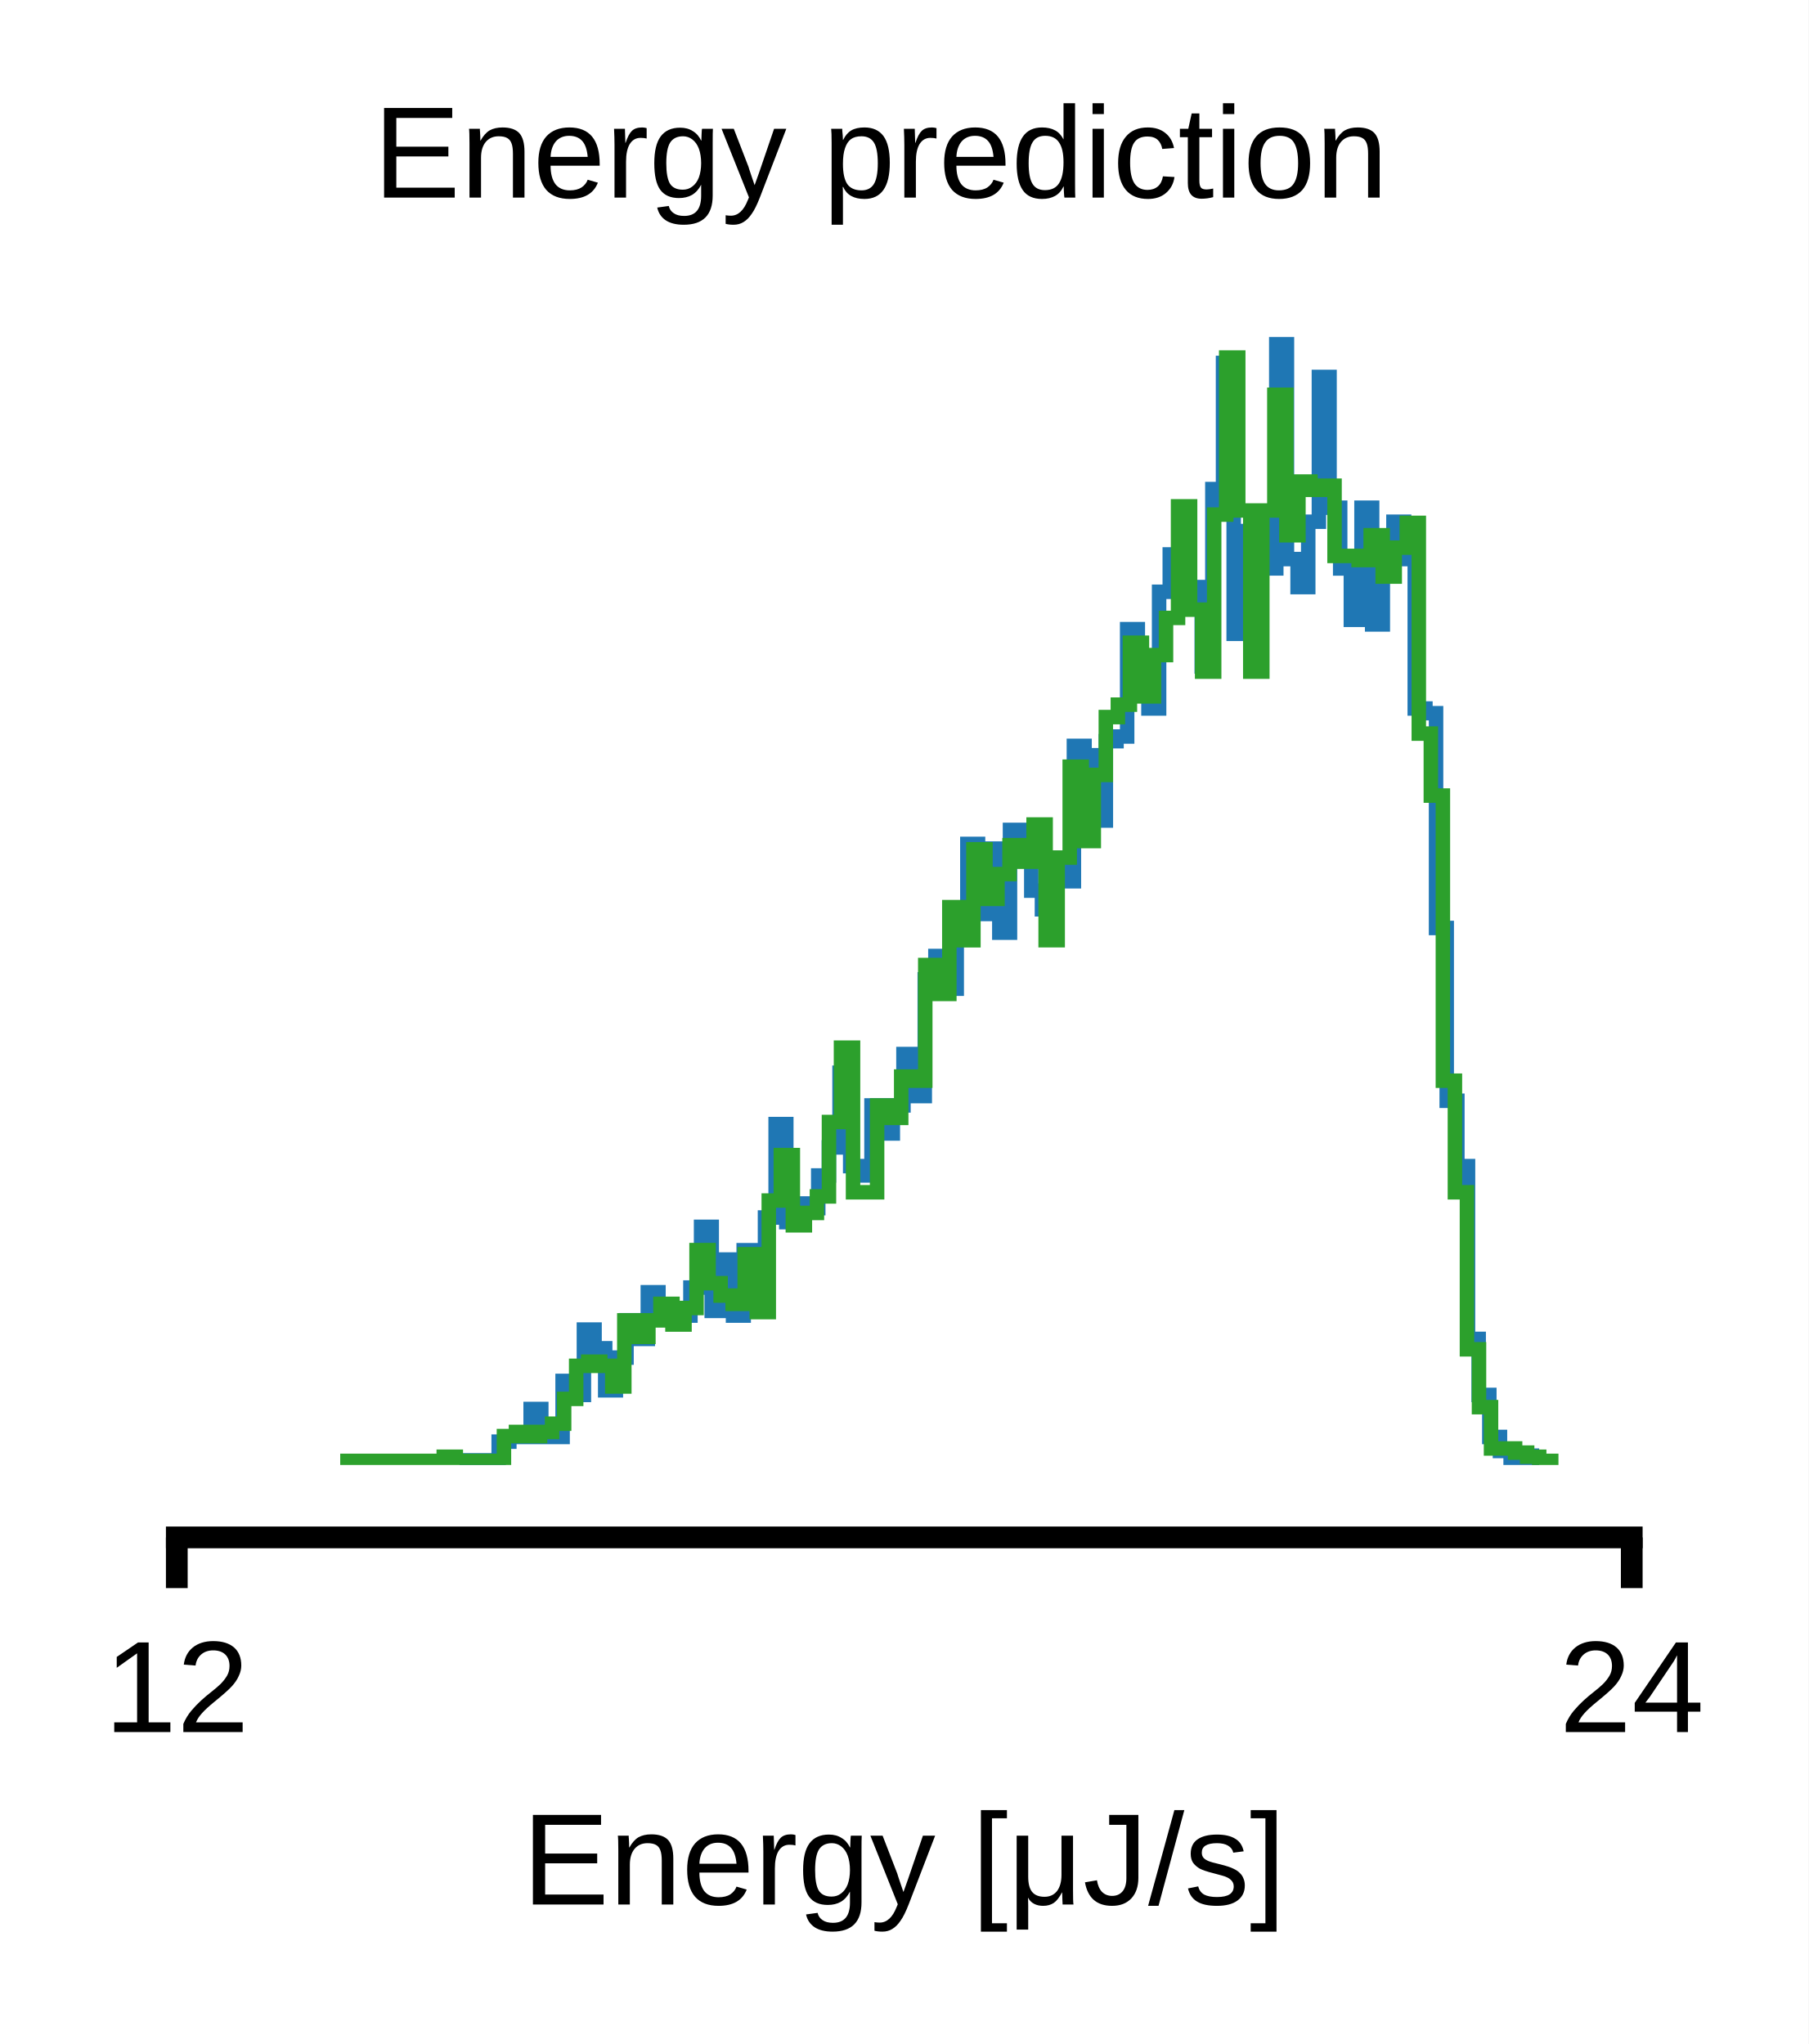
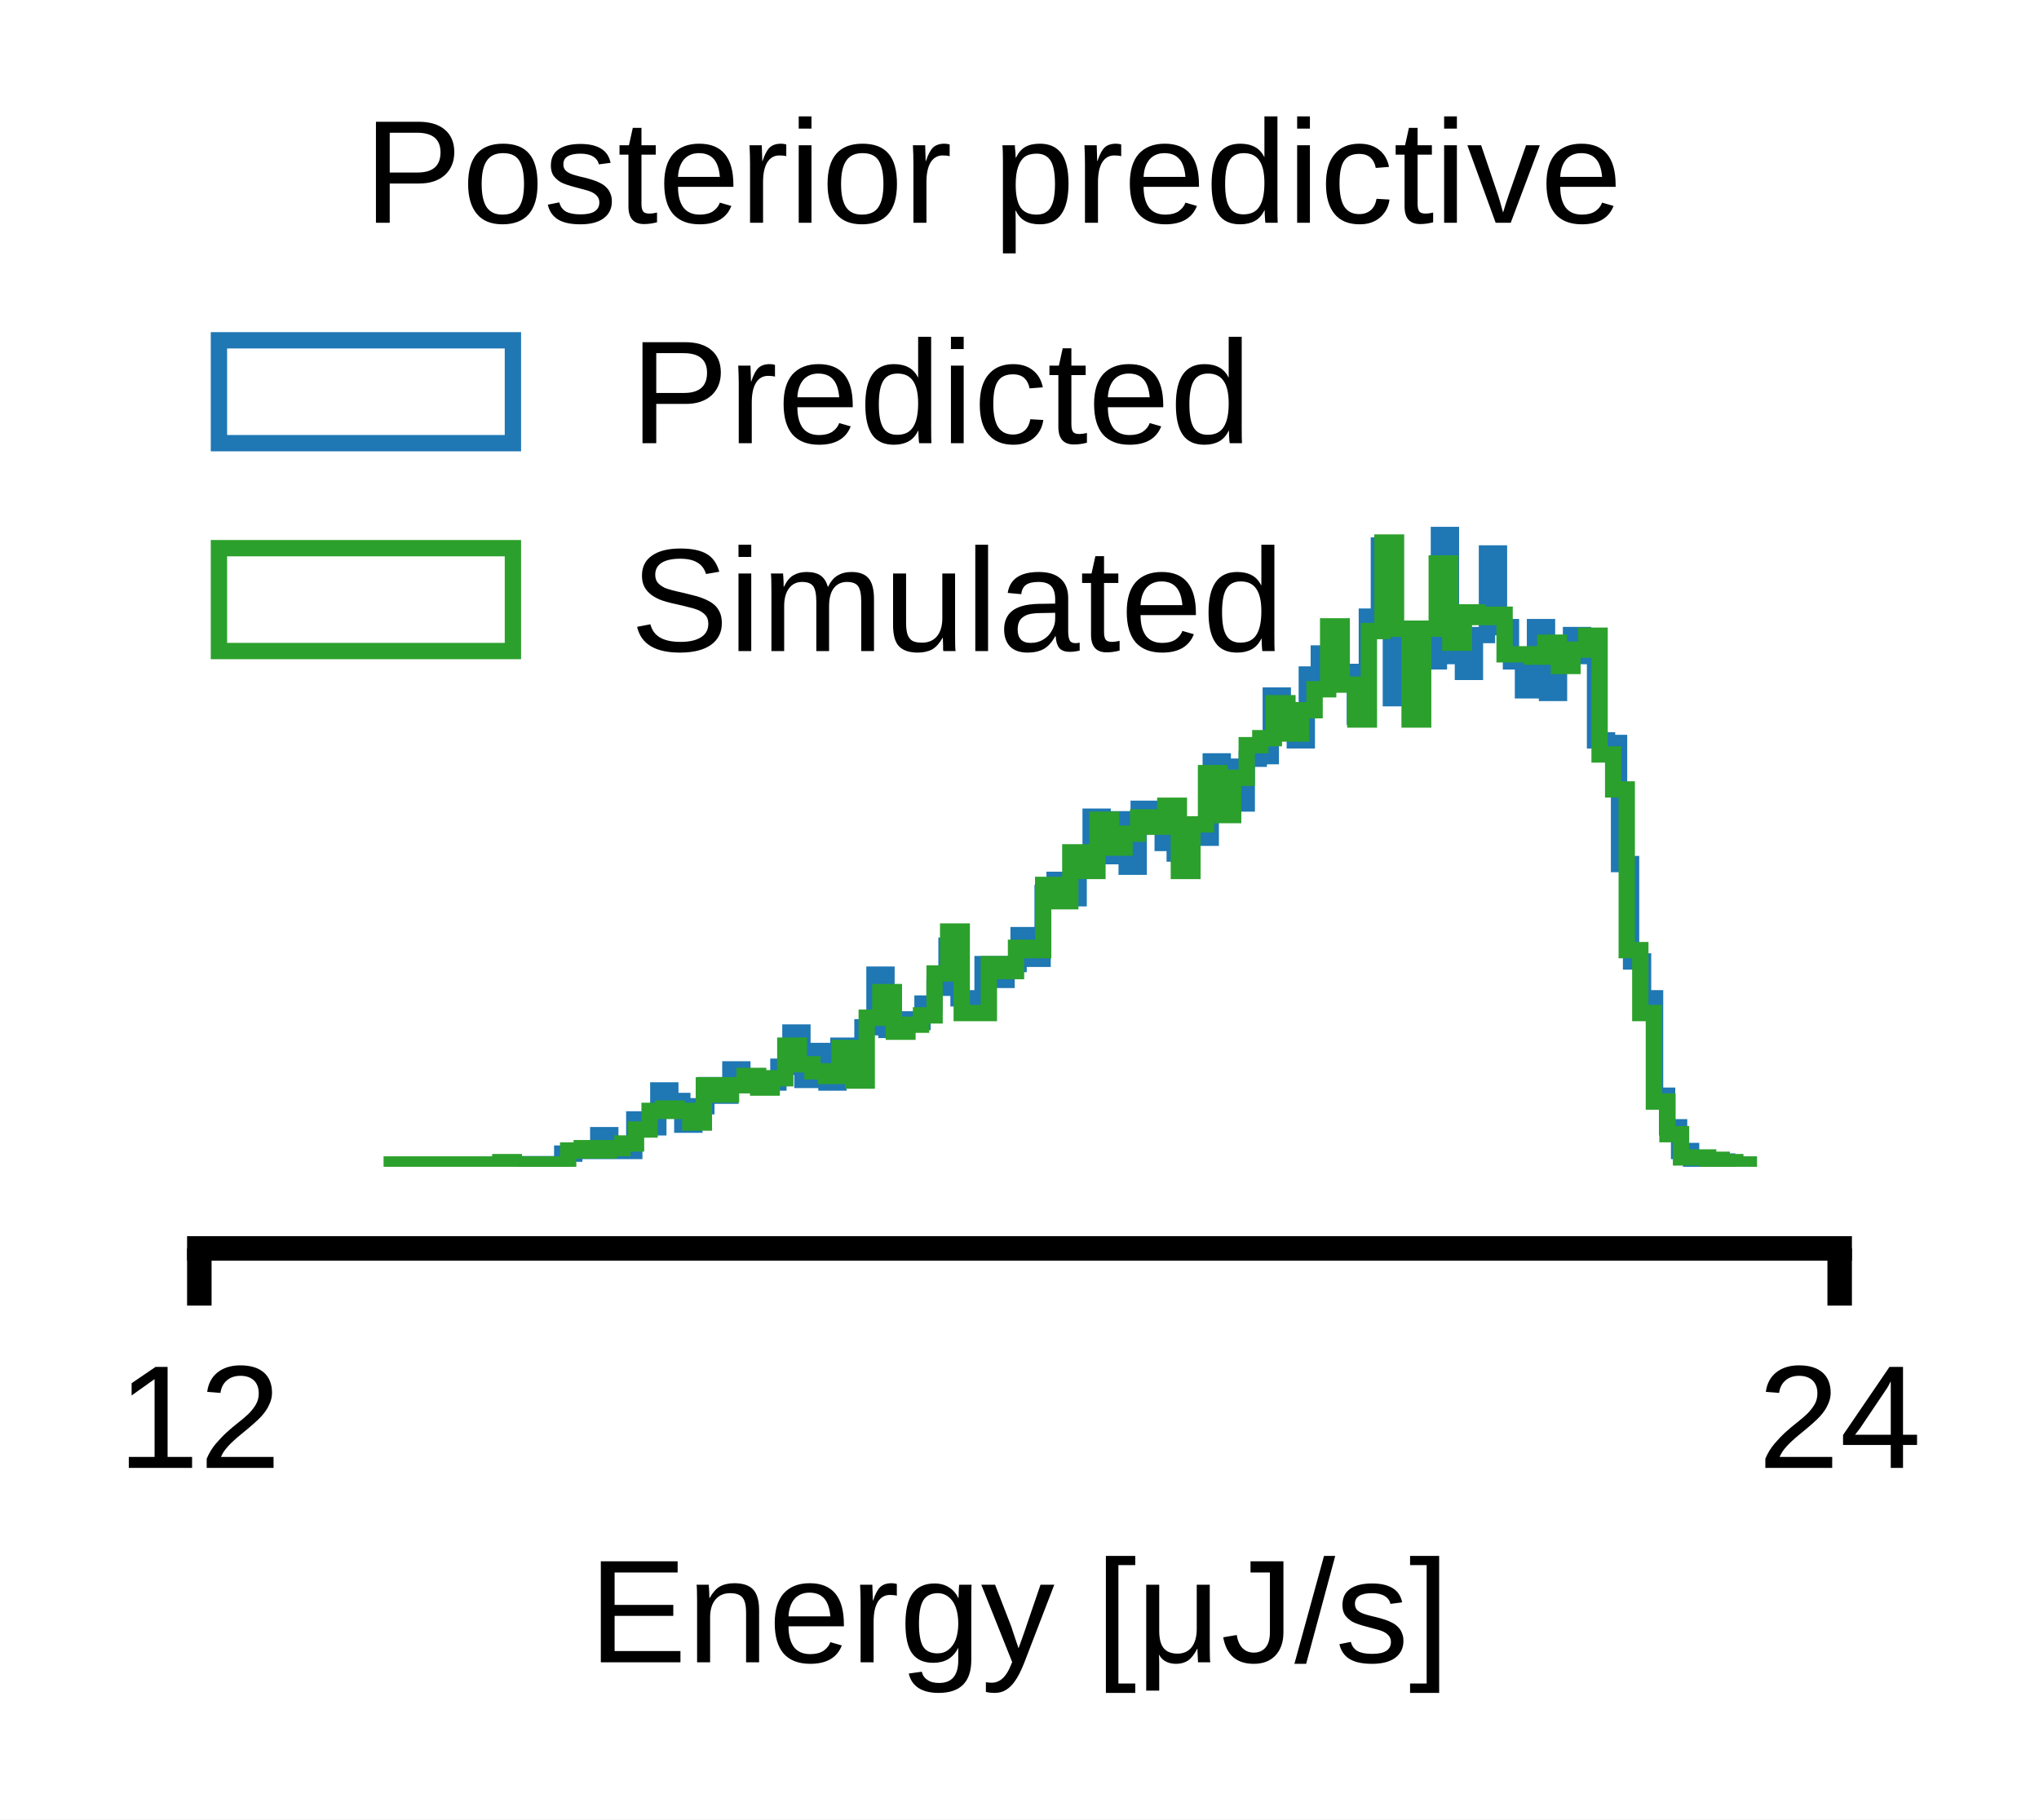
- <svg xmlns="http://www.w3.org/2000/svg" xmlns:xlink="http://www.w3.org/1999/xlink" width="124.85pt" height="141.141pt" viewBox="0 0 124.85 141.141" version="1.1">
+ <svg xmlns="http://www.w3.org/2000/svg" xmlns:xlink="http://www.w3.org/1999/xlink" width="124.85pt" height="111.441pt" viewBox="0 0 124.85 111.441" version="1.1">
  <defs>
    <style type="text/css">*{stroke-linejoin: round; stroke-linecap: butt}</style>
  </defs>
  <g id="figure_1">
    <g id="patch_1">
-       <path d="M 0 141.141  L 124.85 141.141  L 124.85 0  L 0 0  z " style="fill: #ffffff" />
+       <path d="M 0 111.441  L 124.85 111.441  L 124.85 -0  L 0 -0  z " style="fill: #ffffff" />
    </g>
    <g id="axes_1">
      <g id="patch_2">
-         <path d="M 12.205 101.16  L 112.645 101.16  L 112.645 15.84  L 12.205 15.84  z " style="fill: #ffffff" />
+         <path d="M 12.205 71.46  L 112.645 71.46  L 112.645 28.8  L 12.205 28.8  z " style="fill: #ffffff" />
      </g>
      <g id="matplotlib.axis_1">
        <g id="xtick_1">
          <g id="line2d_1">
            <defs>
-               <path id="mdc16a783ea" d="M 0 0  L 0 3.5  " style="stroke: #000000; stroke-width: 1.5" />
+               <path id="m0d85159ebe" d="M 0 0  L 0 3.5  " style="stroke: #000000; stroke-width: 1.5" />
            </defs>
            <g>
-               <use xlink:href="#mdc16a783ea" x="12.205" y="106.16" style="stroke: #000000; stroke-width: 1.5" />
+               <use xlink:href="#m0d85159ebe" x="12.205" y="76.46" style="stroke: #000000; stroke-width: 1.5" />
            </g>
          </g>
          <g id="text_1">
-             <text style="font: 9px 'Arial', sans-serif; text-anchor: middle" x="12.205" y="119.602" transform="rotate(-0 12.20484 119.602)">12</text>
+             <text style="font: 9px 'Arial', sans-serif; text-anchor: middle" x="12.205" y="89.902" transform="rotate(-0 12.20484 89.90203)">12</text>
          </g>
        </g>
        <g id="xtick_2">
          <g id="line2d_2">
            <g>
-               <use xlink:href="#mdc16a783ea" x="112.645" y="106.16" style="stroke: #000000; stroke-width: 1.5" />
+               <use xlink:href="#m0d85159ebe" x="112.645" y="76.46" style="stroke: #000000; stroke-width: 1.5" />
            </g>
          </g>
          <g id="text_2">
-             <text style="font: 9px 'Arial', sans-serif; text-anchor: middle" x="112.645" y="119.602" transform="rotate(-0 112.6448 119.602)">24</text>
+             <text style="font: 9px 'Arial', sans-serif; text-anchor: middle" x="112.645" y="89.902" transform="rotate(-0 112.6448 89.90203)">24</text>
          </g>
        </g>
        <g id="text_3">
-           <g transform="translate(36.05484 131.9608)">
+           <g transform="translate(36.05484 102.2608)">
            <text>
              <tspan style="font: 9px 'Arial'" x="0 6.003 11.008 16.014 19.011 24.016 28.516 31.017 33.517 38.703 43.203 45.703 50.203" y="-0.453">Energy [μJ/s]</tspan>
            </text>
          </g>
        </g>
      </g>
      <g id="matplotlib.axis_2">
        <g id="ytick_1" />
        <g id="ytick_2" />
-         <g id="ytick_3" />
-         <g id="ytick_4" />
      </g>
      <g id="patch_3">
-         <path d="M 32.22 101.16  L 32.22 100.838  L 32.955 100.838  L 32.955 101.16  L 33.691 101.16  L 33.691 100.838  L 34.426 100.838  L 34.426 99.548  L 35.161 99.548  L 35.161 99.225  L 36.632 99.225  L 36.632 97.291  L 37.367 97.291  L 37.367 99.225  L 38.838 99.225  L 38.838 95.356  L 39.573 95.356  L 39.573 96.323  L 40.309 96.323  L 40.309 91.809  L 41.044 91.809  L 41.044 93.099  L 41.779 93.099  L 41.779 96.001  L 42.515 96.001  L 42.515 93.744  L 43.25 93.744  L 43.25 91.164  L 43.986 91.164  L 43.986 92.454  L 44.721 92.454  L 44.721 89.229  L 45.456 89.229  L 45.456 90.842  L 46.192 90.842  L 46.192 90.519  L 46.927 90.519  L 46.927 90.842  L 47.662 90.842  L 47.662 88.907  L 48.398 88.907  L 48.398 84.715  L 49.133 84.715  L 49.133 90.519  L 49.868 90.519  L 49.868 86.972  L 50.604 86.972  L 50.604 90.842  L 51.339 90.842  L 51.339 86.327  L 52.074 86.327  L 52.074 88.907  L 52.81 88.907  L 52.81 84.07  L 53.545 84.07  L 53.545 77.621  L 54.28 77.621  L 54.28 84.393  L 55.016 84.393  L 55.016 83.103  L 55.751 83.103  L 55.751 83.425  L 56.486 83.425  L 56.486 81.168  L 57.222 81.168  L 57.222 79.233  L 57.957 79.233  L 57.957 74.075  L 58.692 74.075  L 58.692 80.523  L 59.428 80.523  L 59.428 81.168  L 60.163 81.168  L 60.163 76.331  L 60.898 76.331  L 60.898 78.267  L 61.634 78.267  L 61.634 76.331  L 62.369 76.331  L 62.369 72.784  L 63.105 72.784  L 63.105 75.687  L 63.84 75.687  L 63.84 67.626  L 64.575 67.626  L 64.575 66.013  L 65.311 66.013  L 65.311 68.27  L 66.046 68.27  L 66.046 64.078  L 66.781 64.078  L 66.781 58.275  L 67.517 58.275  L 67.517 63.111  L 68.252 63.111  L 68.252 58.597  L 68.987 58.597  L 68.987 64.402  L 69.723 64.402  L 69.723 57.307  L 70.458 57.307  L 70.458 57.952  L 71.193 57.952  L 71.193 61.499  L 71.929 61.499  L 71.929 62.789  L 72.664 62.789  L 72.664 59.242  L 73.399 59.242  L 73.399 60.854  L 74.135 60.854  L 74.135 51.503  L 74.87 51.503  L 74.87 52.149  L 75.605 52.149  L 75.605 56.662  L 76.341 56.662  L 76.341 51.18  L 77.076 51.18  L 77.076 50.858  L 77.811 50.858  L 77.811 43.443  L 78.547 43.443  L 78.547 47.311  L 79.282 47.311  L 79.282 48.923  L 80.017 48.923  L 80.017 40.862  L 80.753 40.862  L 80.753 38.284  L 81.488 38.284  L 81.488 41.184  L 82.223 41.184  L 82.223 40.54  L 82.959 40.54  L 82.959 46.021  L 83.694 46.021  L 83.694 33.77  L 84.43 33.77  L 84.43 25.062  L 85.165 25.062  L 85.165 43.764  L 85.9 43.764  L 85.9 36.67  L 86.636 36.67  L 86.636 38.284  L 87.371 38.284  L 87.371 39.25  L 88.106 39.25  L 88.106 23.772  L 88.842 23.772  L 88.842 38.605  L 89.577 38.605  L 89.577 40.541  L 90.312 40.541  L 90.312 36.025  L 91.048 36.025  L 91.048 26.029  L 91.783 26.029  L 91.783 35.058  L 92.518 35.058  L 92.518 39.251  L 93.254 39.251  L 93.254 42.797  L 93.989 42.797  L 93.989 35.058  L 94.724 35.058  L 94.724 43.119  L 95.46 43.119  L 95.46 39.251  L 96.195 39.251  L 96.195 36.025  L 96.93 36.025  L 96.93 38.605  L 97.666 38.605  L 97.666 48.923  L 98.401 48.923  L 98.401 49.247  L 99.136 49.247  L 99.136 64.078  L 99.872 64.078  L 99.872 76.009  L 100.607 76.009  L 100.607 80.523  L 101.342 80.523  L 101.342 92.454  L 102.078 92.454  L 102.078 96.323  L 102.813 96.323  L 102.813 99.225  L 103.548 99.225  L 103.548 100.193  L 104.284 100.193  L 104.284 100.838  L 105.019 100.838  L 105.019 100.515  L 105.755 100.515  L 105.755 101.16  L 105.755 101.16  " clip-path="url(#p45984d3411)" style="fill: none; stroke: #1f77b4; stroke-linejoin: miter" />
+         <path d="M 32.22 71.46  L 32.22 71.299  L 32.955 71.299  L 32.955 71.46  L 33.691 71.46  L 33.691 71.299  L 34.426 71.299  L 34.426 70.654  L 35.161 70.654  L 35.161 70.493  L 36.632 70.493  L 36.632 69.525  L 37.367 69.525  L 37.367 70.493  L 38.838 70.493  L 38.838 68.558  L 39.573 68.558  L 39.573 69.042  L 40.309 69.042  L 40.309 66.784  L 41.044 66.784  L 41.044 67.429  L 41.779 67.429  L 41.779 68.88  L 42.515 68.88  L 42.515 67.752  L 43.25 67.752  L 43.25 66.462  L 43.986 66.462  L 43.986 67.107  L 44.721 67.107  L 44.721 65.495  L 45.456 65.495  L 45.456 66.301  L 46.192 66.301  L 46.192 66.14  L 46.927 66.14  L 46.927 66.301  L 47.662 66.301  L 47.662 65.333  L 48.398 65.333  L 48.398 63.238  L 49.133 63.238  L 49.133 66.14  L 49.868 66.14  L 49.868 64.366  L 50.604 64.366  L 50.604 66.301  L 51.339 66.301  L 51.339 64.044  L 52.074 64.044  L 52.074 65.334  L 52.81 65.334  L 52.81 62.915  L 53.545 62.915  L 53.545 59.691  L 54.28 59.691  L 54.28 63.076  L 55.016 63.076  L 55.016 62.432  L 55.751 62.432  L 55.751 62.593  L 56.486 62.593  L 56.486 61.464  L 57.222 61.464  L 57.222 60.497  L 57.957 60.497  L 57.957 57.917  L 58.692 57.917  L 58.692 61.142  L 59.428 61.142  L 59.428 61.464  L 60.163 61.464  L 60.163 59.046  L 60.898 59.046  L 60.898 60.013  L 61.634 60.013  L 61.634 59.046  L 62.369 59.046  L 62.369 57.272  L 63.105 57.272  L 63.105 58.723  L 63.84 58.723  L 63.84 54.693  L 64.575 54.693  L 64.575 53.887  L 65.311 53.887  L 65.311 55.015  L 66.046 55.015  L 66.046 52.919  L 66.781 52.919  L 66.781 50.018  L 67.517 50.018  L 67.517 52.436  L 68.252 52.436  L 68.252 50.178  L 68.987 50.178  L 68.987 53.081  L 69.723 53.081  L 69.723 49.533  L 70.458 49.533  L 70.458 49.856  L 71.193 49.856  L 71.193 51.629  L 71.929 51.629  L 71.929 52.275  L 72.664 52.275  L 72.664 50.501  L 73.399 50.501  L 73.399 51.307  L 74.135 51.307  L 74.135 46.631  L 74.87 46.631  L 74.87 46.954  L 75.605 46.954  L 75.605 49.211  L 76.341 49.211  L 76.341 46.47  L 77.076 46.47  L 77.076 46.309  L 77.811 46.309  L 77.811 42.601  L 78.547 42.601  L 78.547 44.536  L 79.282 44.536  L 79.282 45.342  L 80.017 45.342  L 80.017 41.311  L 80.753 41.311  L 80.753 40.022  L 81.488 40.022  L 81.488 41.472  L 82.223 41.472  L 82.223 41.15  L 82.959 41.15  L 82.959 43.891  L 83.694 43.891  L 83.694 37.765  L 84.43 37.765  L 84.43 33.411  L 85.165 33.411  L 85.165 42.762  L 85.9 42.762  L 85.9 39.215  L 86.636 39.215  L 86.636 40.022  L 87.371 40.022  L 87.371 40.505  L 88.106 40.505  L 88.106 32.766  L 88.842 32.766  L 88.842 40.182  L 89.577 40.182  L 89.577 41.15  L 90.312 41.15  L 90.312 38.893  L 91.048 38.893  L 91.048 33.895  L 91.783 33.895  L 91.783 38.409  L 92.518 38.409  L 92.518 40.506  L 93.254 40.506  L 93.254 42.278  L 93.989 42.278  L 93.989 38.409  L 94.724 38.409  L 94.724 42.44  L 95.46 42.44  L 95.46 40.506  L 96.195 40.506  L 96.195 38.893  L 96.93 38.893  L 96.93 40.182  L 97.666 40.182  L 97.666 45.342  L 98.401 45.342  L 98.401 45.503  L 99.136 45.503  L 99.136 52.919  L 99.872 52.919  L 99.872 58.884  L 100.607 58.884  L 100.607 61.142  L 101.342 61.142  L 101.342 67.107  L 102.078 67.107  L 102.078 69.042  L 102.813 69.042  L 102.813 70.493  L 103.548 70.493  L 103.548 70.976  L 104.284 70.976  L 104.284 71.299  L 105.019 71.299  L 105.019 71.138  L 105.755 71.138  L 105.755 71.46  L 105.755 71.46  " clip-path="url(#pab1f2b7a27)" style="fill: none; stroke: #1f77b4; stroke-linejoin: miter" />
      </g>
      <g id="patch_4">
-         <path d="M 23.986 101.16  L 23.986 100.875  L 24.817 100.875  L 24.817 101.16  L 25.648 101.16  L 25.648 100.875  L 26.479 100.875  L 26.479 101.16  L 27.31 101.16  L 27.31 100.875  L 28.141 100.875  L 28.141 101.16  L 28.972 101.16  L 28.972 100.875  L 29.803 100.875  L 29.803 101.16  L 30.634 101.16  L 30.634 100.589  L 31.465 100.589  L 31.465 100.875  L 32.296 100.875  L 32.296 101.16  L 33.127 101.16  L 33.127 100.875  L 34.789 100.875  L 34.789 99.163  L 35.62 99.163  L 35.62 98.877  L 36.451 98.877  L 36.451 99.163  L 37.282 99.163  L 37.282 98.877  L 38.113 98.877  L 38.113 98.307  L 38.944 98.307  L 38.944 96.595  L 39.775 96.595  L 39.775 94.312  L 40.606 94.312  L 40.606 94.027  L 41.437 94.027  L 41.437 94.312  L 42.268 94.312  L 42.268 95.739  L 43.099 95.739  L 43.099 91.174  L 43.93 91.174  L 43.93 92.315  L 44.761 92.315  L 44.761 91.174  L 45.592 91.174  L 45.592 90.032  L 46.423 90.032  L 46.423 91.459  L 47.254 91.459  L 47.254 90.318  L 48.085 90.318  L 48.085 86.323  L 48.916 86.323  L 48.916 88.606  L 49.747 88.606  L 49.747 89.461  L 50.578 89.461  L 50.578 90.032  L 51.409 90.032  L 51.409 86.608  L 52.24 86.608  L 52.24 90.603  L 53.071 90.603  L 53.071 82.899  L 53.902 82.899  L 53.902 79.76  L 54.733 79.76  L 54.733 84.611  L 55.564 84.611  L 55.564 83.755  L 56.395 83.755  L 56.395 82.614  L 57.226 82.614  L 57.226 77.478  L 58.057 77.478  L 58.057 72.342  L 58.888 72.342  L 58.888 82.328  L 60.55 82.329  L 60.55 76.336  L 61.381 76.336  L 61.381 77.193  L 62.212 77.193  L 62.212 74.339  L 63.043 74.339  L 63.043 74.625  L 63.874 74.625  L 63.874 66.635  L 64.705 66.635  L 64.705 68.633  L 65.536 68.633  L 65.536 62.64  L 66.367 62.64  L 66.367 64.924  L 67.198 64.924  L 67.198 58.646  L 68.029 58.646  L 68.029 62.07  L 68.86 62.07  L 68.86 60.358  L 69.691 60.358  L 69.691 58.361  L 70.522 58.361  L 70.522 59.502  L 71.353 59.502  L 71.353 56.935  L 72.184 56.935  L 72.184 64.923  L 73.015 64.923  L 73.015 59.217  L 73.846 59.217  L 73.846 52.939  L 74.677 52.939  L 74.677 58.076  L 75.508 58.076  L 75.508 53.51  L 76.339 53.51  L 76.339 49.516  L 77.17 49.516  L 77.17 48.659  L 78.001 48.659  L 78.001 44.38  L 78.832 44.38  L 78.832 48.088  L 79.663 48.088  L 79.663 45.235  L 80.494 45.235  L 80.494 42.668  L 81.325 42.668  L 81.325 34.963  L 82.156 34.963  L 82.156 42.098  L 82.987 42.098  L 82.987 46.376  L 83.818 46.376  L 83.818 35.535  L 84.649 35.535  L 84.649 24.691  L 85.48 24.691  L 85.48 35.25  L 86.311 35.25  L 86.311 46.376  L 87.142 46.376  L 87.142 35.25  L 87.973 35.25  L 87.973 27.259  L 88.804 27.259  L 88.804 36.962  L 89.635 36.962  L 89.635 33.251  L 90.466 33.251  L 90.466 33.823  L 91.297 33.823  L 91.297 33.537  L 92.128 33.537  L 92.128 38.388  L 93.79 38.387  L 93.79 38.674  L 94.621 38.674  L 94.621 36.961  L 95.452 36.961  L 95.452 39.815  L 96.283 39.815  L 96.283 37.817  L 97.114 37.817  L 97.114 36.106  L 97.945 36.106  L 97.945 50.656  L 98.776 50.656  L 98.776 54.937  L 99.607 54.937  L 99.607 74.624  L 100.438 74.624  L 100.438 82.329  L 101.269 82.329  L 101.269 93.171  L 102.1 93.171  L 102.1 97.165  L 102.931 97.165  L 102.931 100.019  L 104.593 100.019  L 104.593 100.304  L 105.424 100.304  L 105.424 100.589  L 106.255 100.589  L 106.255 100.875  L 107.086 100.875  L 107.086 101.16  L 107.086 101.16  " clip-path="url(#p45984d3411)" style="fill: none; stroke: #2ca02c; stroke-linejoin: miter" />
+         <path d="M 23.986 71.46  L 23.986 71.317  L 24.817 71.317  L 24.817 71.46  L 25.648 71.46  L 25.648 71.317  L 26.479 71.317  L 26.479 71.46  L 27.31 71.46  L 27.31 71.317  L 28.141 71.317  L 28.141 71.46  L 28.972 71.46  L 28.972 71.317  L 29.803 71.317  L 29.803 71.46  L 30.634 71.46  L 30.634 71.175  L 31.465 71.175  L 31.465 71.317  L 32.296 71.317  L 32.296 71.46  L 33.127 71.46  L 33.127 71.317  L 34.789 71.317  L 34.789 70.461  L 35.62 70.461  L 35.62 70.319  L 36.451 70.319  L 36.451 70.461  L 37.282 70.461  L 37.282 70.319  L 38.113 70.319  L 38.113 70.033  L 38.944 70.033  L 38.944 69.177  L 39.775 69.177  L 39.775 68.036  L 40.606 68.036  L 40.606 67.893  L 41.437 67.893  L 41.437 68.036  L 42.268 68.036  L 42.268 68.749  L 43.099 68.749  L 43.099 66.467  L 43.93 66.467  L 43.93 67.037  L 44.761 67.037  L 44.761 66.467  L 45.592 66.467  L 45.592 65.896  L 46.423 65.896  L 46.423 66.609  L 47.254 66.609  L 47.254 66.039  L 48.085 66.039  L 48.085 64.041  L 48.916 64.041  L 48.916 65.183  L 49.747 65.183  L 49.747 65.611  L 50.578 65.611  L 50.578 65.896  L 51.409 65.896  L 51.409 64.184  L 52.24 64.184  L 52.24 66.181  L 53.071 66.181  L 53.071 62.33  L 53.902 62.33  L 53.902 60.76  L 54.733 60.76  L 54.733 63.186  L 55.564 63.186  L 55.564 62.757  L 56.395 62.757  L 56.395 62.187  L 57.226 62.187  L 57.226 59.619  L 58.057 59.619  L 58.057 57.051  L 58.888 57.051  L 58.888 62.044  L 60.55 62.044  L 60.55 59.048  L 61.381 59.048  L 61.381 59.476  L 62.212 59.476  L 62.212 58.049  L 63.043 58.049  L 63.043 58.192  L 63.874 58.192  L 63.874 54.197  L 64.705 54.197  L 64.705 55.196  L 65.536 55.196  L 65.536 52.2  L 66.367 52.2  L 66.367 53.342  L 67.198 53.342  L 67.198 50.203  L 68.029 50.203  L 68.029 51.915  L 68.86 51.915  L 68.86 51.059  L 69.691 51.059  L 69.691 50.061  L 70.522 50.061  L 70.522 50.631  L 71.353 50.631  L 71.353 49.347  L 72.184 49.347  L 72.184 53.341  L 73.015 53.341  L 73.015 50.489  L 73.846 50.489  L 73.846 47.35  L 74.677 47.35  L 74.677 49.918  L 75.508 49.918  L 75.508 47.635  L 76.339 47.635  L 76.339 45.638  L 77.17 45.638  L 77.17 45.21  L 78.001 45.21  L 78.001 43.07  L 78.832 43.07  L 78.832 44.924  L 79.663 44.924  L 79.663 43.498  L 80.494 43.498  L 80.494 42.214  L 81.325 42.214  L 81.325 38.362  L 82.156 38.362  L 82.156 41.929  L 82.987 41.929  L 82.987 44.068  L 83.818 44.068  L 83.818 38.648  L 84.649 38.648  L 84.649 33.226  L 85.48 33.226  L 85.48 38.505  L 86.311 38.505  L 86.311 44.068  L 87.142 44.068  L 87.142 38.505  L 87.973 38.505  L 87.973 34.51  L 88.804 34.51  L 88.804 39.361  L 89.635 39.361  L 89.635 37.506  L 90.466 37.506  L 90.466 37.792  L 91.297 37.792  L 91.297 37.648  L 92.128 37.648  L 92.128 40.074  L 93.79 40.074  L 93.79 40.217  L 94.621 40.217  L 94.621 39.36  L 95.452 39.36  L 95.452 40.788  L 96.283 40.788  L 96.283 39.788  L 97.114 39.788  L 97.114 38.933  L 97.945 38.933  L 97.945 46.208  L 98.776 46.208  L 98.776 48.349  L 99.607 48.349  L 99.607 58.192  L 100.438 58.192  L 100.438 62.044  L 101.269 62.044  L 101.269 67.465  L 102.1 67.465  L 102.1 69.463  L 102.931 69.463  L 102.931 70.889  L 104.593 70.889  L 104.593 71.032  L 105.424 71.032  L 105.424 71.175  L 106.255 71.175  L 106.255 71.317  L 107.086 71.317  L 107.086 71.46  L 107.086 71.46  " clip-path="url(#pab1f2b7a27)" style="fill: none; stroke: #2ca02c; stroke-linejoin: miter" />
      </g>
      <g id="line2d_3">
-         <path clip-path="url(#p45984d3411)" style="fill: none; stroke: #000000; stroke-width: 1.5; stroke-linecap: square" />
+         <path clip-path="url(#pab1f2b7a27)" style="fill: none; stroke: #000000; stroke-width: 1.5; stroke-linecap: square" />
      </g>
      <g id="patch_5">
-         <path d="M 12.205 106.16  L 112.645 106.16  " style="fill: none; stroke: #000000; stroke-width: 1.5; stroke-linejoin: miter; stroke-linecap: square" />
+         <path d="M 12.205 76.46  L 112.645 76.46  " style="fill: none; stroke: #000000; stroke-width: 1.5; stroke-linejoin: miter; stroke-linecap: square" />
      </g>
    </g>
    <g id="text_4">
-       <text style="font: 9px 'Arial', sans-serif; text-anchor: middle" x="60.805" y="13.642" transform="rotate(-0 60.80484 13.64203)">Energy prediction</text>
+       <text style="font: 9px 'Arial', sans-serif; text-anchor: middle" x="60.805" y="13.642" transform="rotate(-0 60.80484 13.64203)">Posterior predictive</text>
+     </g>
+     <g id="legend_1">
+       <g id="patch_6">
+         <path d="M 13.406 27.142  L 31.406 27.142  L 31.406 20.842  L 13.406 20.842  L 13.406 27.142  z " style="fill: none; stroke: #1f77b4; stroke-linejoin: miter" />
+       </g>
+       <g id="text_5">
+         <text style="font: 9px 'Arial', sans-serif; text-anchor: start" x="38.606" y="27.142" transform="rotate(-0 38.60578 27.14203)">Predicted</text>
+       </g>
+       <g id="patch_7">
+         <path d="M 13.406 39.873  L 31.406 39.873  L 31.406 33.573  L 13.406 33.573  L 13.406 39.873  z " style="fill: none; stroke: #2ca02c; stroke-linejoin: miter" />
+       </g>
+       <g id="text_6">
+         <text style="font: 9px 'Arial', sans-serif; text-anchor: start" x="38.606" y="39.873" transform="rotate(-0 38.60578 39.87281)">Simulated</text>
+       </g>
    </g>
  </g>
  <defs>
-     <clipPath id="p45984d3411">
-       <rect x="12.205" y="15.84" width="100.44" height="85.32" />
+     <clipPath id="pab1f2b7a27">
+       <rect x="12.205" y="28.8" width="100.44" height="42.66" />
    </clipPath>
  </defs>
</svg>
